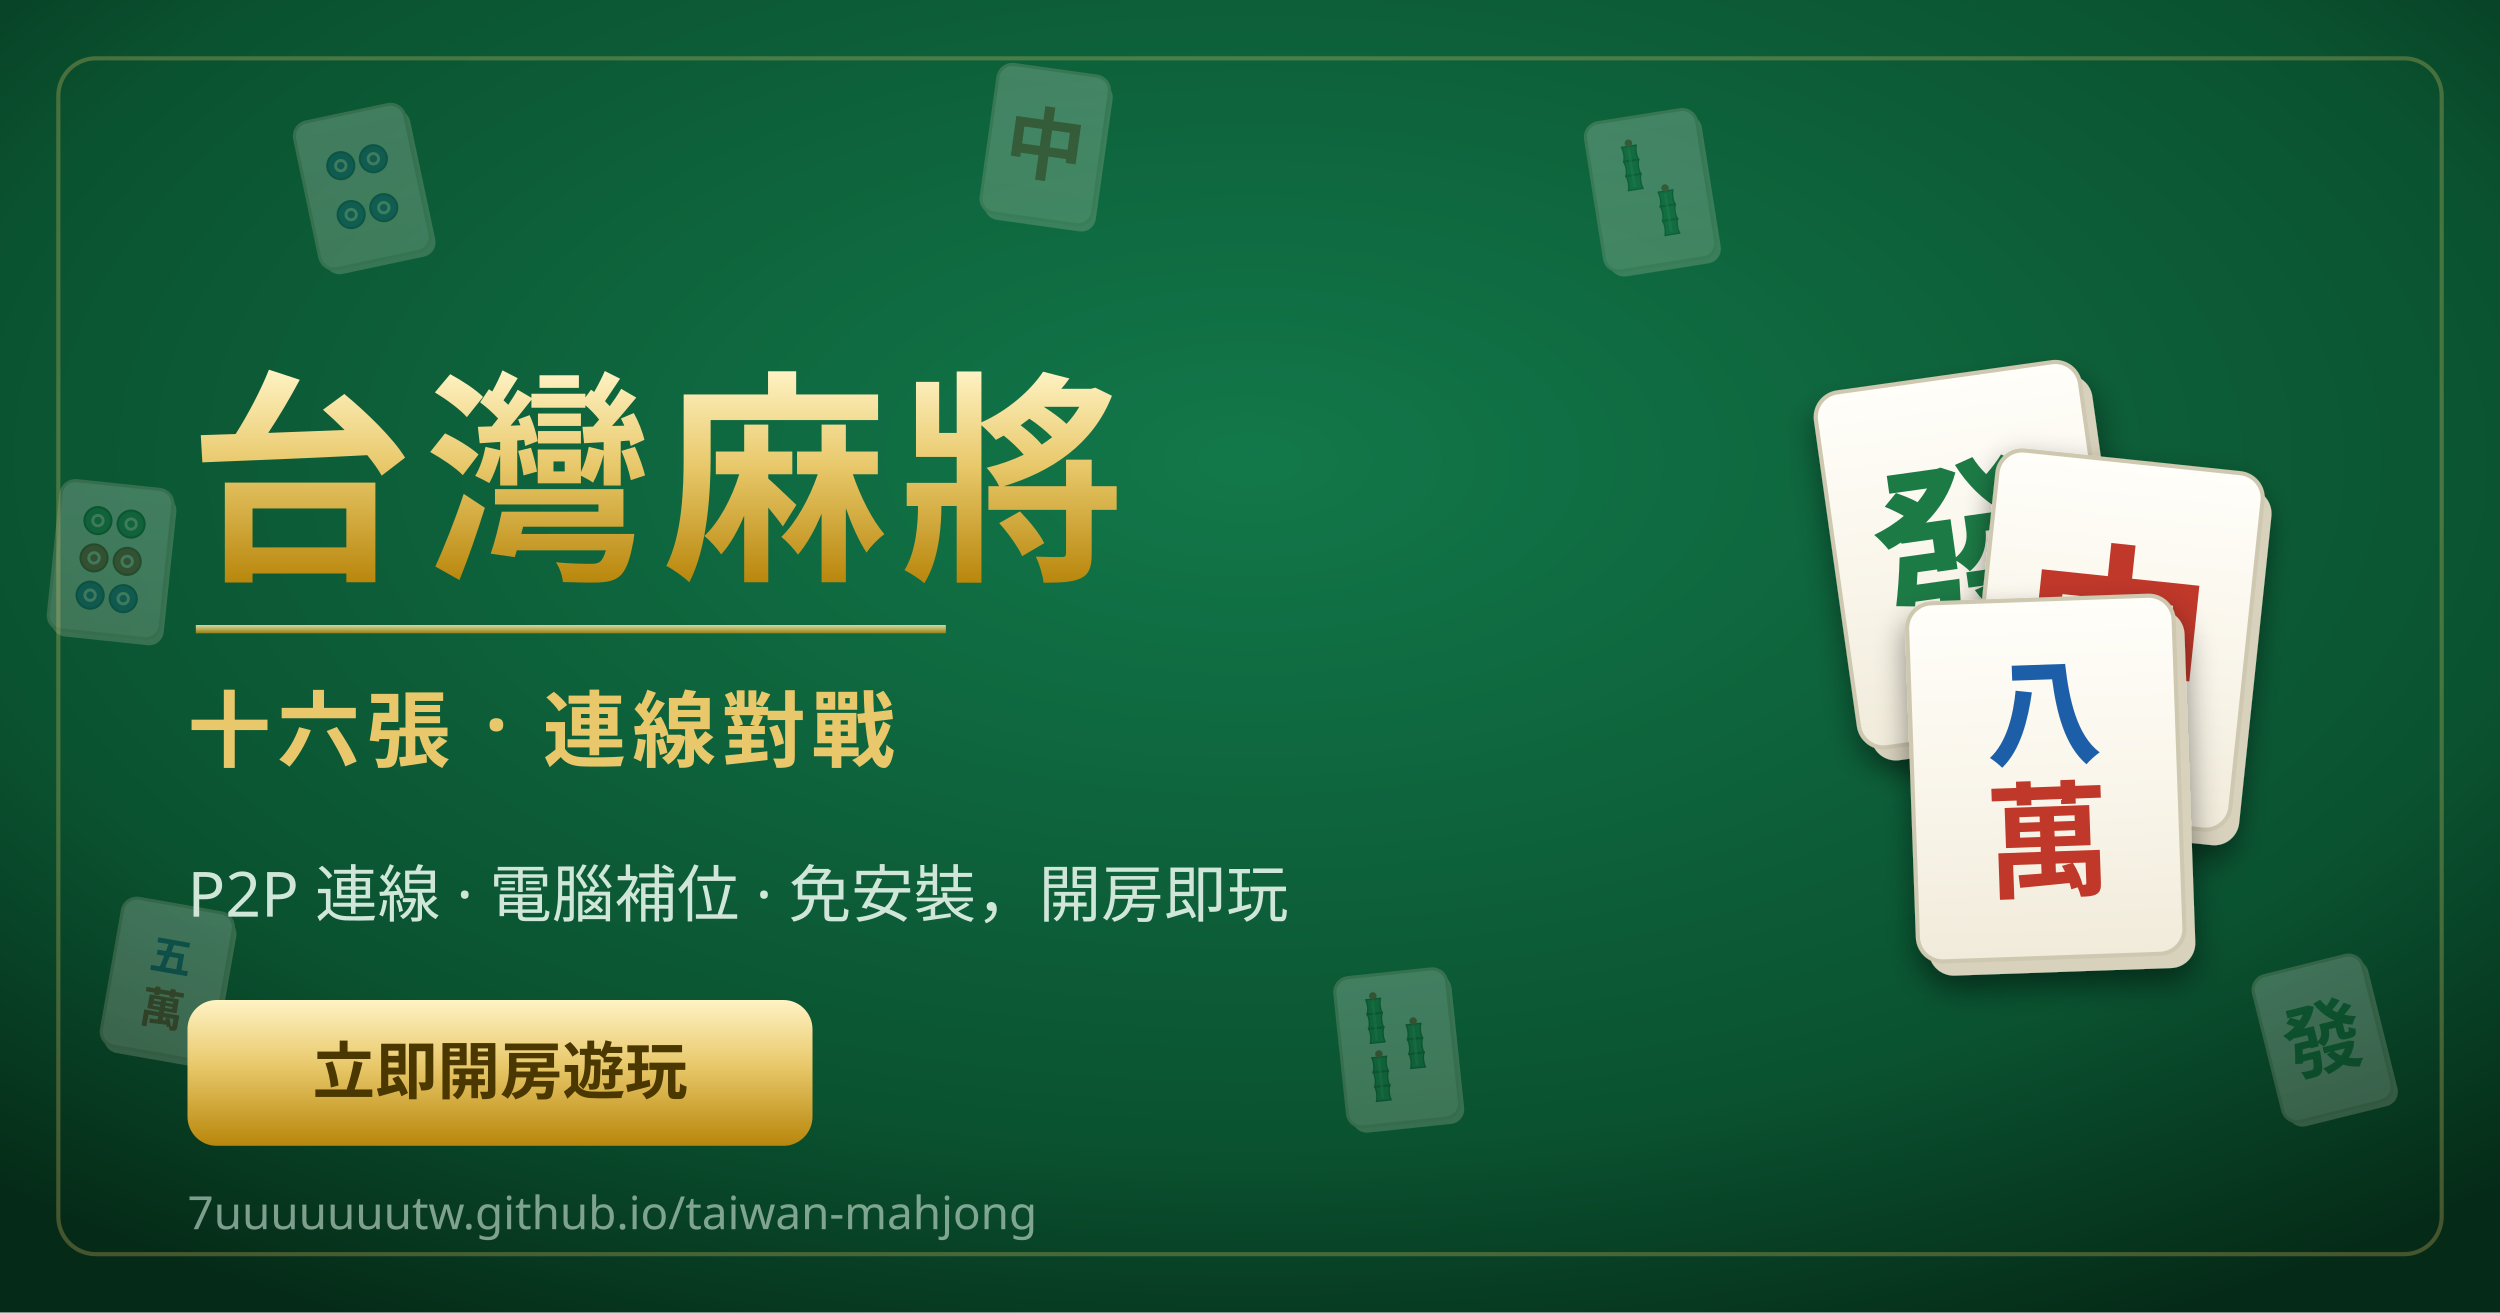
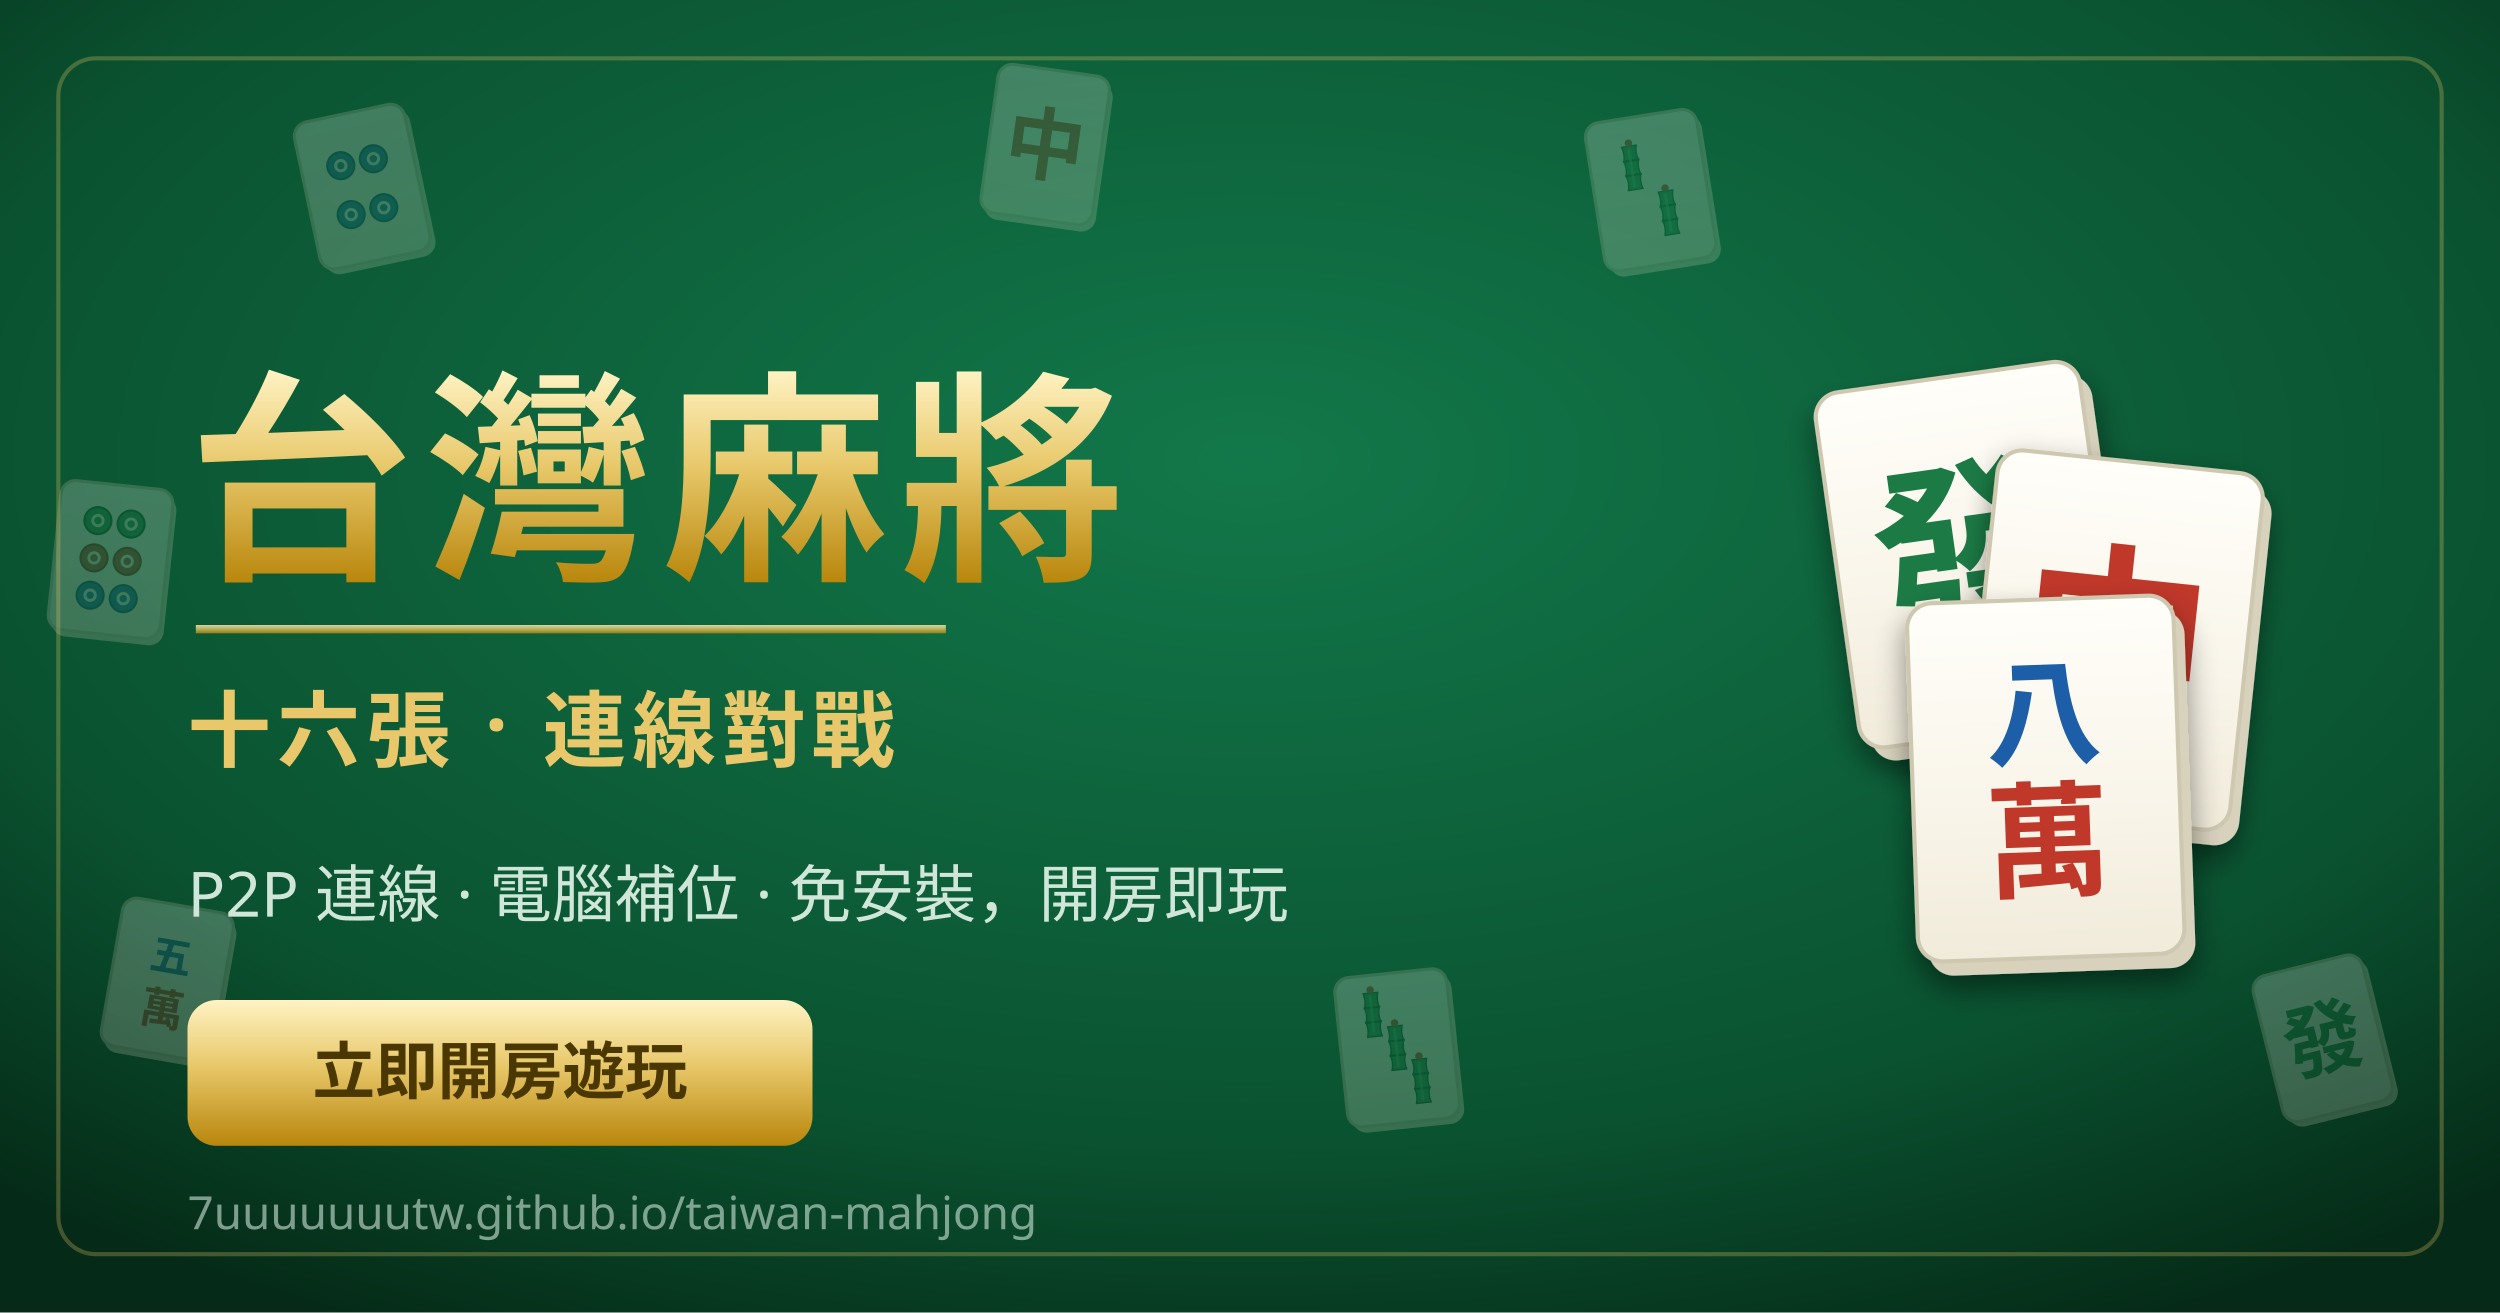
<svg xmlns="http://www.w3.org/2000/svg" viewBox="0 0 1200 630" width="1200" height="630">
  <defs>
    <radialGradient id="bg" cx="50%" cy="35%" r="75%">
      <stop offset="0%" stop-color="#12784a" />
      <stop offset="70%" stop-color="#0a5230" />
      <stop offset="100%" stop-color="#052a17" />
    </radialGradient>
    <linearGradient id="gold" x1="0%" y1="0%" x2="0%" y2="100%">
      <stop offset="0%" stop-color="#fff3c4" />
      <stop offset="45%" stop-color="#e8c86a" />
      <stop offset="100%" stop-color="#b8860b" />
    </linearGradient>
    <linearGradient id="tileFace" x1="0%" y1="0%" x2="0%" y2="100%">
      <stop offset="0%" stop-color="#fffef9" />
      <stop offset="55%" stop-color="#f9f5ea" />
      <stop offset="100%" stop-color="#f0ebda" />
    </linearGradient>
    <filter id="tileShadow" x="-60%" y="-60%" width="220%" height="220%">
      <feDropShadow dx="0" dy="7" stdDeviation="7" flood-color="#000" flood-opacity=".45" />
    </filter>
    <g id="floatTile">
      <rect x="2" y="3" width="54" height="72" rx="7" fill="#d8d2bd" />
      <rect x="0" y="0" width="54" height="72" rx="7" fill="url(#tileFace)" stroke="#cbc5ae" stroke-width="1.5" />
    </g>
    <g id="coinBlue">
      <circle r="7" fill="#123f70" />
      <circle r="6" fill="#2166b0" />
      <circle r="3.2" fill="#f7f4ea" />
      <circle r="1.8" fill="#2166b0" />
    </g>
    <g id="coinGreen">
      <circle r="7" fill="#0f4a2b" />
      <circle r="6" fill="#1f8a4c" />
      <circle r="3.2" fill="#f7f4ea" />
      <circle r="1.8" fill="#1f8a4c" />
    </g>
    <g id="coinRed">
      <circle r="7" fill="#7d2018" />
      <circle r="6" fill="#c0392b" />
      <circle r="3.2" fill="#f7f4ea" />
      <circle r="1.8" fill="#c0392b" />
    </g>
    <g id="bambooGreen">
      <path d="M -3.5 -10.5 C -2.8 -8.05 -2.8 -5.95 -3.5 -3.5 L 3.5 -3.5 C 2.8 -5.95 2.8 -8.05 3.5 -10.5 Z" fill="#1f8a4c" stroke="#0f4a2b" stroke-width="0.7" />
      <path d="M -3.5 -3.5 C -2.8 -1.05 -2.8 1.05 -3.5 3.5 L 3.5 3.5 C 2.8 1.05 2.8 -1.05 3.5 -3.5 Z" fill="#1f8a4c" stroke="#0f4a2b" stroke-width="0.7" />
      <path d="M -3.5 3.5 C -2.8 5.95 -2.8 8.05 -3.5 10.5 L 3.5 10.5 C 2.8 8.05 2.8 5.95 3.5 3.5 Z" fill="#1f8a4c" stroke="#0f4a2b" stroke-width="0.7" />
      <line x1="-4" y1="-3.5" x2="4" y2="-3.5" stroke="#0f4a2b" stroke-width="1" />
      <line x1="-4" y1="3.5" x2="4" y2="3.5" stroke="#0f4a2b" stroke-width="1" />
      <rect x="-1" y="-9.5" width="1.4" height="19" rx="0.7" fill="#5cc585" opacity=".5" />
      <circle cx="0" cy="-12" r="1.8" fill="#c0392b" />
    </g>
  </defs>
  <rect width="1200" height="630" fill="url(#bg)" />
  <g opacity=".22">
    <g transform="translate(140,60) rotate(-12)">
      <use href="#floatTile" />
      <use href="#coinBlue" x="19" y="24" />
      <use href="#coinBlue" x="35" y="24" />
      <use href="#coinBlue" x="19" y="48" />
      <use href="#coinBlue" x="35" y="48" />
    </g>
    <g transform="translate(480,30) rotate(8)">
      <use href="#floatTile" />
      <text x="27" y="50" font-family="'Noto Serif TC',serif" font-size="38" font-weight="900" fill="#c0392b" text-anchor="middle">中</text>
    </g>
    <g transform="translate(640,470) rotate(-6)">
      <use href="#floatTile" />
-       <use href="#bambooGreen" x="18" y="22" />
-       <use href="#bambooGreen" x="36" y="36" />
-       <use href="#bambooGreen" x="18" y="50" />
+       <use href="#bambooGreen" x="17" y="19" />
+       <use href="#bambooGreen" x="27" y="36" />
+       <use href="#bambooGreen" x="37" y="53" />
    </g>
    <g transform="translate(60,430) rotate(10)">
      <use href="#floatTile" />
      <text x="27" y="32" font-family="'Noto Serif TC',serif" font-size="20" font-weight="800" fill="#1f5fa8" text-anchor="middle">五</text>
      <text x="27" y="58" font-family="'Noto Serif TC',serif" font-size="21" font-weight="800" fill="#c0392b" text-anchor="middle">萬</text>
    </g>
    <g transform="translate(1080,470) rotate(-14)">
      <use href="#floatTile" />
      <text x="27" y="50" font-family="'Noto Serif TC',serif" font-size="38" font-weight="900" fill="#1e7a45" text-anchor="middle">發</text>
    </g>
    <g transform="translate(30,230) rotate(6)">
      <use href="#floatTile" />
      <use href="#coinGreen" x="19" y="18" />
      <use href="#coinGreen" x="35" y="18" />
      <use href="#coinRed" x="19" y="36" />
      <use href="#coinRed" x="35" y="36" />
      <use href="#coinBlue" x="19" y="54" />
      <use href="#coinBlue" x="35" y="54" />
    </g>
    <g transform="translate(760,60) rotate(-9)">
      <use href="#floatTile" />
      <use href="#bambooGreen" x="20" y="24" />
      <use href="#bambooGreen" x="34" y="48" />
    </g>
  </g>
  <rect x="28" y="28" width="1144" height="574" rx="18" fill="none" stroke="rgba(232,200,106,.28)" stroke-width="2" />
  <g transform="translate(870,190) rotate(-8)" filter="url(#tileShadow)">
    <rect x="5" y="7" width="128" height="172" rx="12" fill="#d8d2bd" />
    <rect x="0" y="0" width="128" height="172" rx="12" fill="url(#tileFace)" stroke="#cec8b1" stroke-width="2" />
    <text x="64" y="118" font-family="'Noto Serif TC', serif" font-size="92" font-weight="900" fill="#1e7a45" text-anchor="middle">發</text>
  </g>
  <g transform="translate(960,215) rotate(6)" filter="url(#tileShadow)">
    <rect x="5" y="7" width="128" height="172" rx="12" fill="#d8d2bd" />
    <rect x="0" y="0" width="128" height="172" rx="12" fill="url(#tileFace)" stroke="#cec8b1" stroke-width="2" />
    <text x="64" y="118" font-family="'Noto Serif TC', serif" font-size="92" font-weight="900" fill="#c0392b" text-anchor="middle">中</text>
  </g>
  <g transform="translate(915,290) rotate(-2)" filter="url(#tileShadow)">
    <rect x="5" y="7" width="128" height="172" rx="12" fill="#d8d2bd" />
    <rect x="0" y="0" width="128" height="172" rx="12" fill="url(#tileFace)" stroke="#cec8b1" stroke-width="2" />
    <text x="64" y="75" font-family="'Noto Serif TC', serif" font-size="56" font-weight="800" fill="#1f5fa8" text-anchor="middle">八</text>
    <text x="64" y="138" font-family="'Noto Serif TC', serif" font-size="60" font-weight="800" fill="#c0392b" text-anchor="middle">萬</text>
  </g>
  <text x="90" y="270" font-family="'Noto Serif TC', Georgia, serif" font-size="108" font-weight="900" fill="url(#gold)" letter-spacing="6">台灣麻將</text>
  <rect x="94" y="300" width="360" height="4" fill="url(#gold)" opacity=".8" />
  <text x="90" y="365" font-family="'Noto Serif TC', Georgia, serif" font-size="40" font-weight="700" fill="#e8c86a" letter-spacing="3">十六張 · 連線對戰</text>
  <text x="90" y="440" font-family="'PingFang TC','Microsoft JhengHei',sans-serif" font-size="30" fill="#cfe6d8">P2P 連線 · 電腦補位 · 免安裝，開房即玩</text>
  <rect x="90" y="480" width="300" height="70" rx="14" fill="url(#gold)" />
  <text x="240" y="525" font-family="'PingFang TC','Microsoft JhengHei',sans-serif" font-size="30" font-weight="700" fill="#4a3800" text-anchor="middle">立即開房遊玩</text>
  <text x="90" y="590" font-family="'PingFang TC','Microsoft JhengHei',sans-serif" font-size="22" fill="rgba(207,230,216,.6)">7uuuuuuutw.github.io/taiwan-mahjong</text>
</svg>
